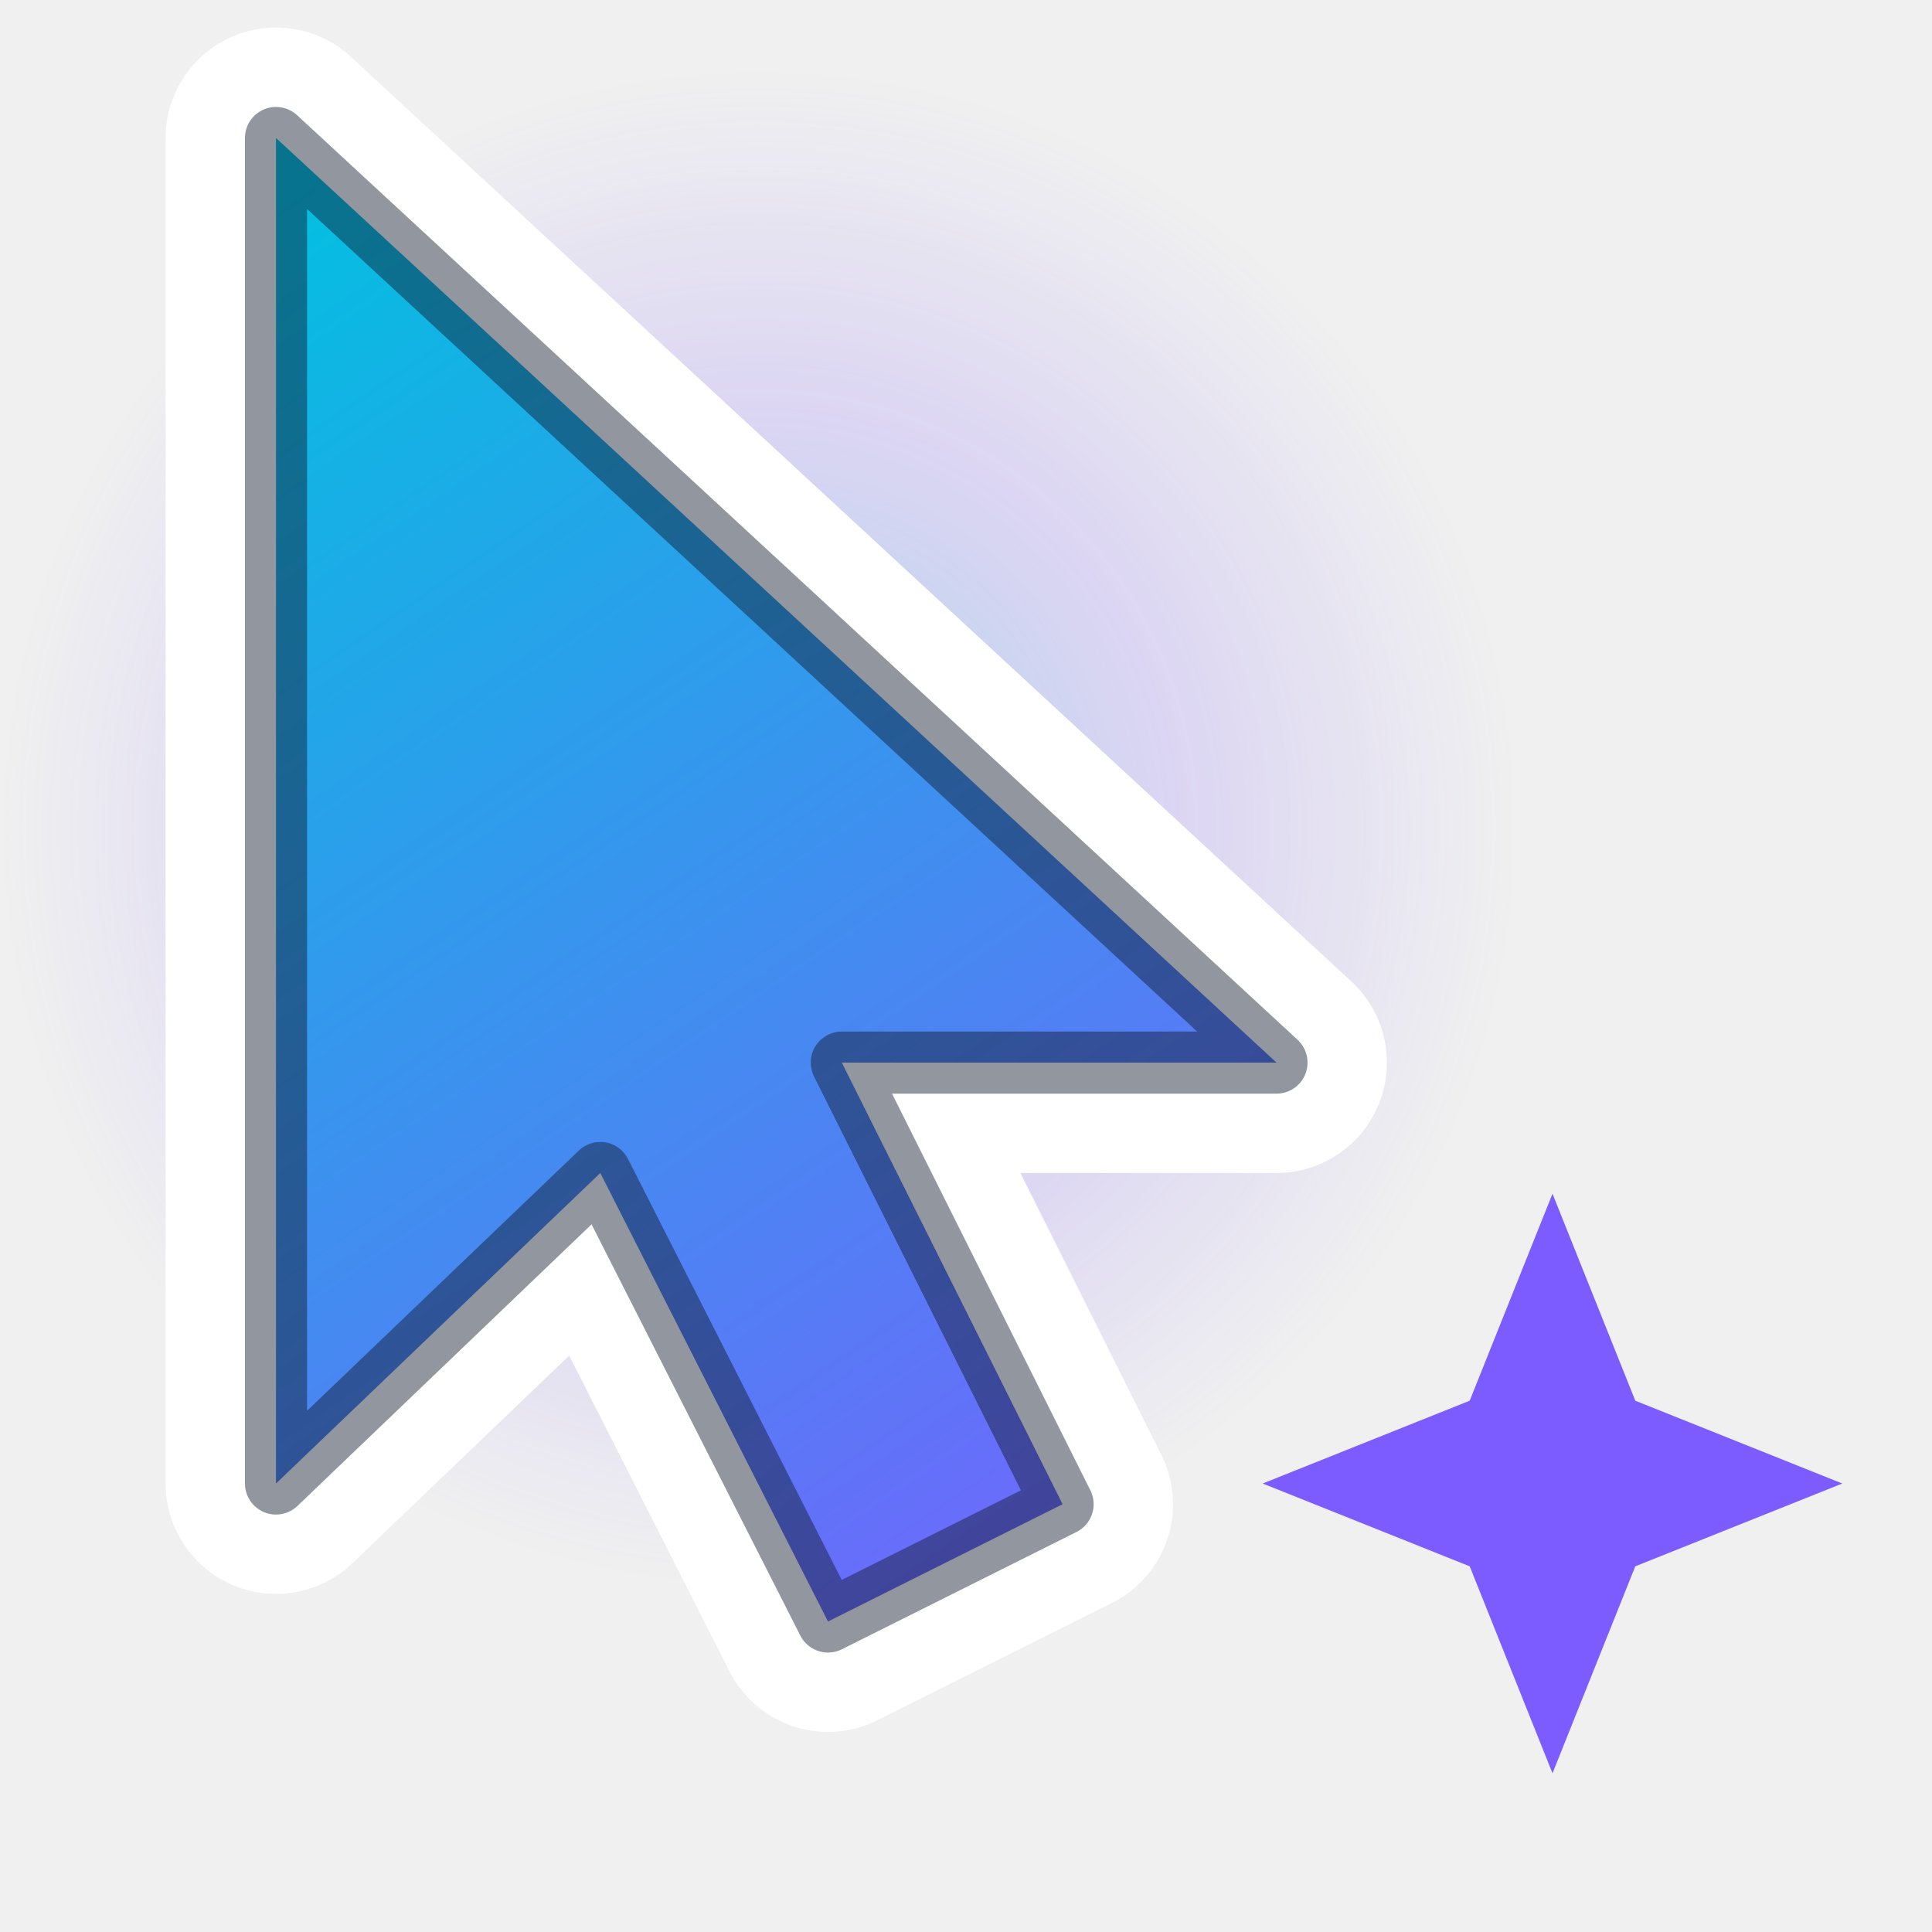
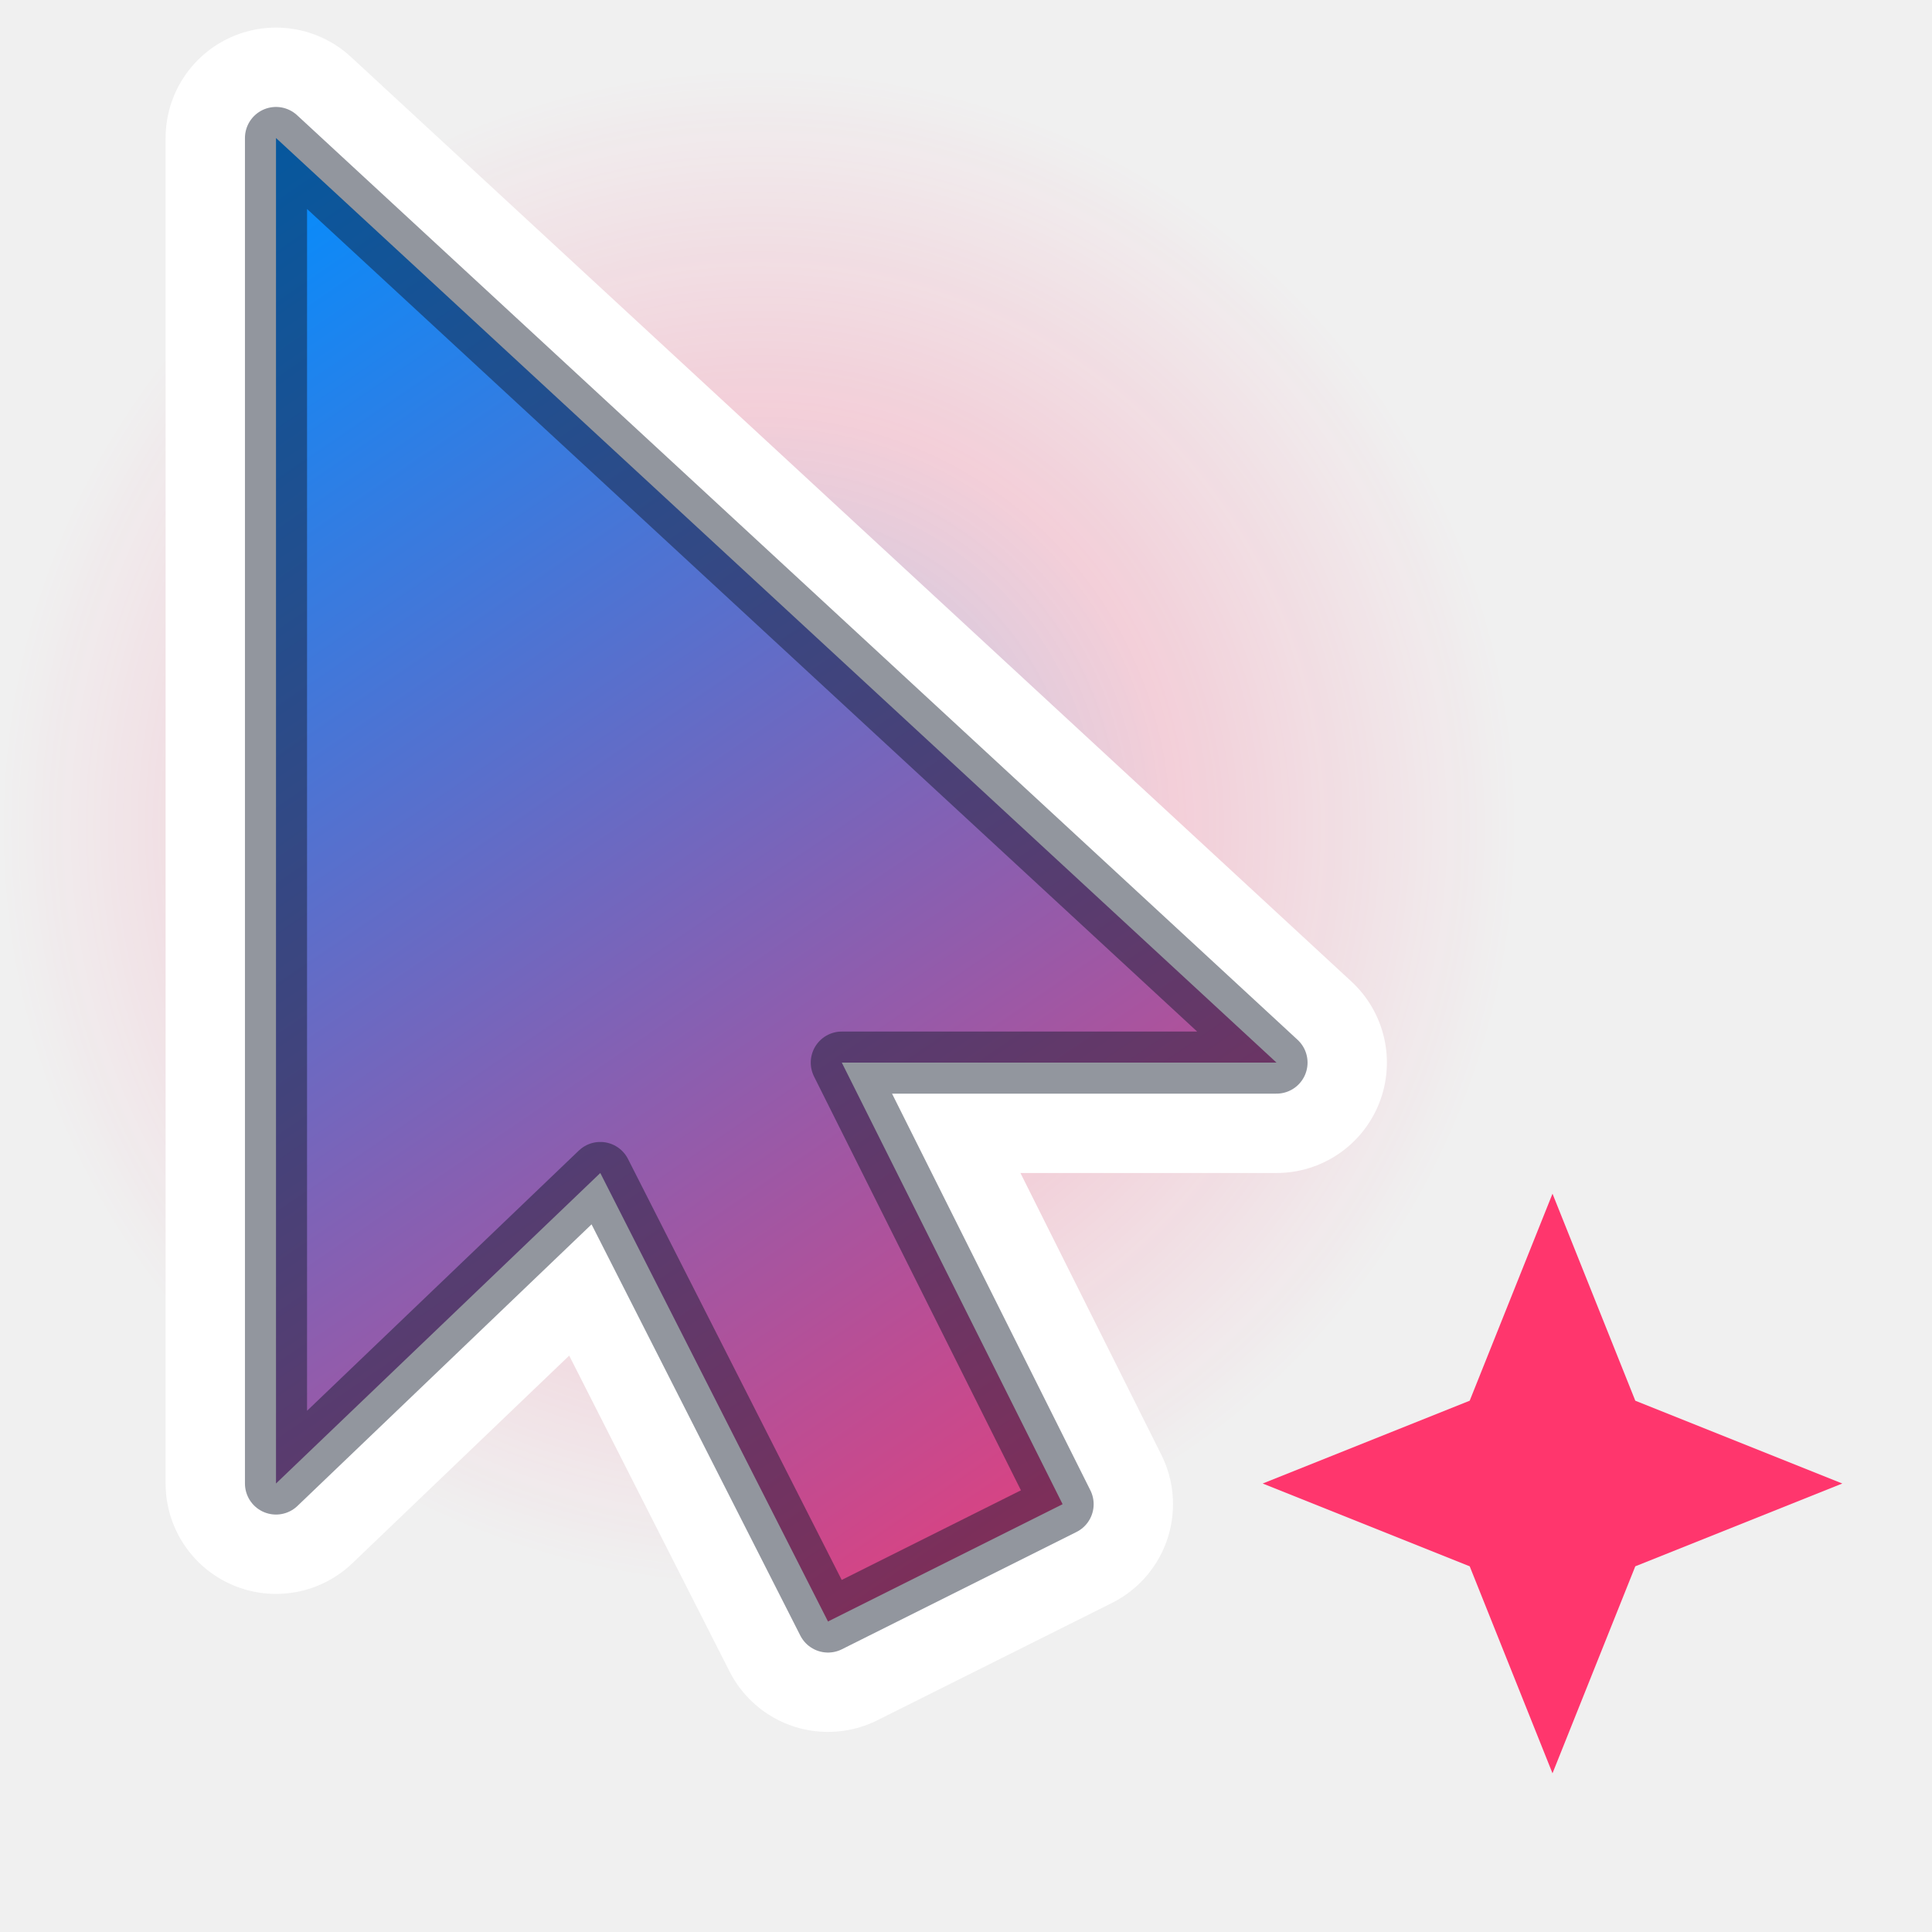
<svg xmlns="http://www.w3.org/2000/svg" width="28" height="28" viewBox="0 0 28 28">
  <defs>
    <linearGradient id="pg" x1="4" y1="2" x2="19" y2="24" gradientUnits="userSpaceOnUse">
-       <stop offset="0" stop-color="#00c2e0" />
-       <stop offset="1" stop-color="#7d5cff" />
+       <stop offset="0" stop-color="#008eff" />
+       <stop offset="1" stop-color="#ff366d" />
    </linearGradient>
    <radialGradient id="ph" cx="11" cy="12" r="11" gradientUnits="userSpaceOnUse">
-       <stop offset="0" stop-color="#00c2e0" stop-opacity=".34" />
-       <stop offset=".55" stop-color="#7d5cff" stop-opacity=".18" />
-       <stop offset="1" stop-color="#7d5cff" stop-opacity="0" />
+       <stop offset="0" stop-color="#008eff" stop-opacity=".34" />
+       <stop offset=".55" stop-color="#ff366d" stop-opacity=".18" />
+       <stop offset="1" stop-color="#ff366d" stop-opacity="0" />
    </radialGradient>
  </defs>
  <circle cx="11" cy="12" r="11" fill="url(#ph)" />
  <path d="M4 2 L4 21.5 L8.7 17 L12 23.5 L15.4 21.8 L12.2 15.4 L18.5 15.4 Z" fill="#fff" stroke="#fff" stroke-width="3.2" stroke-linejoin="round" />
  <path d="M4 2 L4 21.5 L8.7 17 L12 23.5 L15.4 21.8 L12.2 15.4 L18.5 15.4 Z" fill="url(#pg)" stroke="#0e1729" stroke-opacity=".45" stroke-width=".9" stroke-linejoin="round" />
-   <path d="M22.5 17.3 L23.7 20.3 L26.7 21.5 L23.7 22.7 L22.5 25.7 L21.3 22.7 L18.3 21.5 L21.3 20.3 Z" fill="#7d5cff" />
+   <path d="M22.5 17.3 L23.7 20.3 L26.7 21.5 L23.7 22.7 L22.5 25.7 L21.3 22.7 L18.3 21.5 L21.3 20.3 Z" fill="#ff366d" />
</svg>
